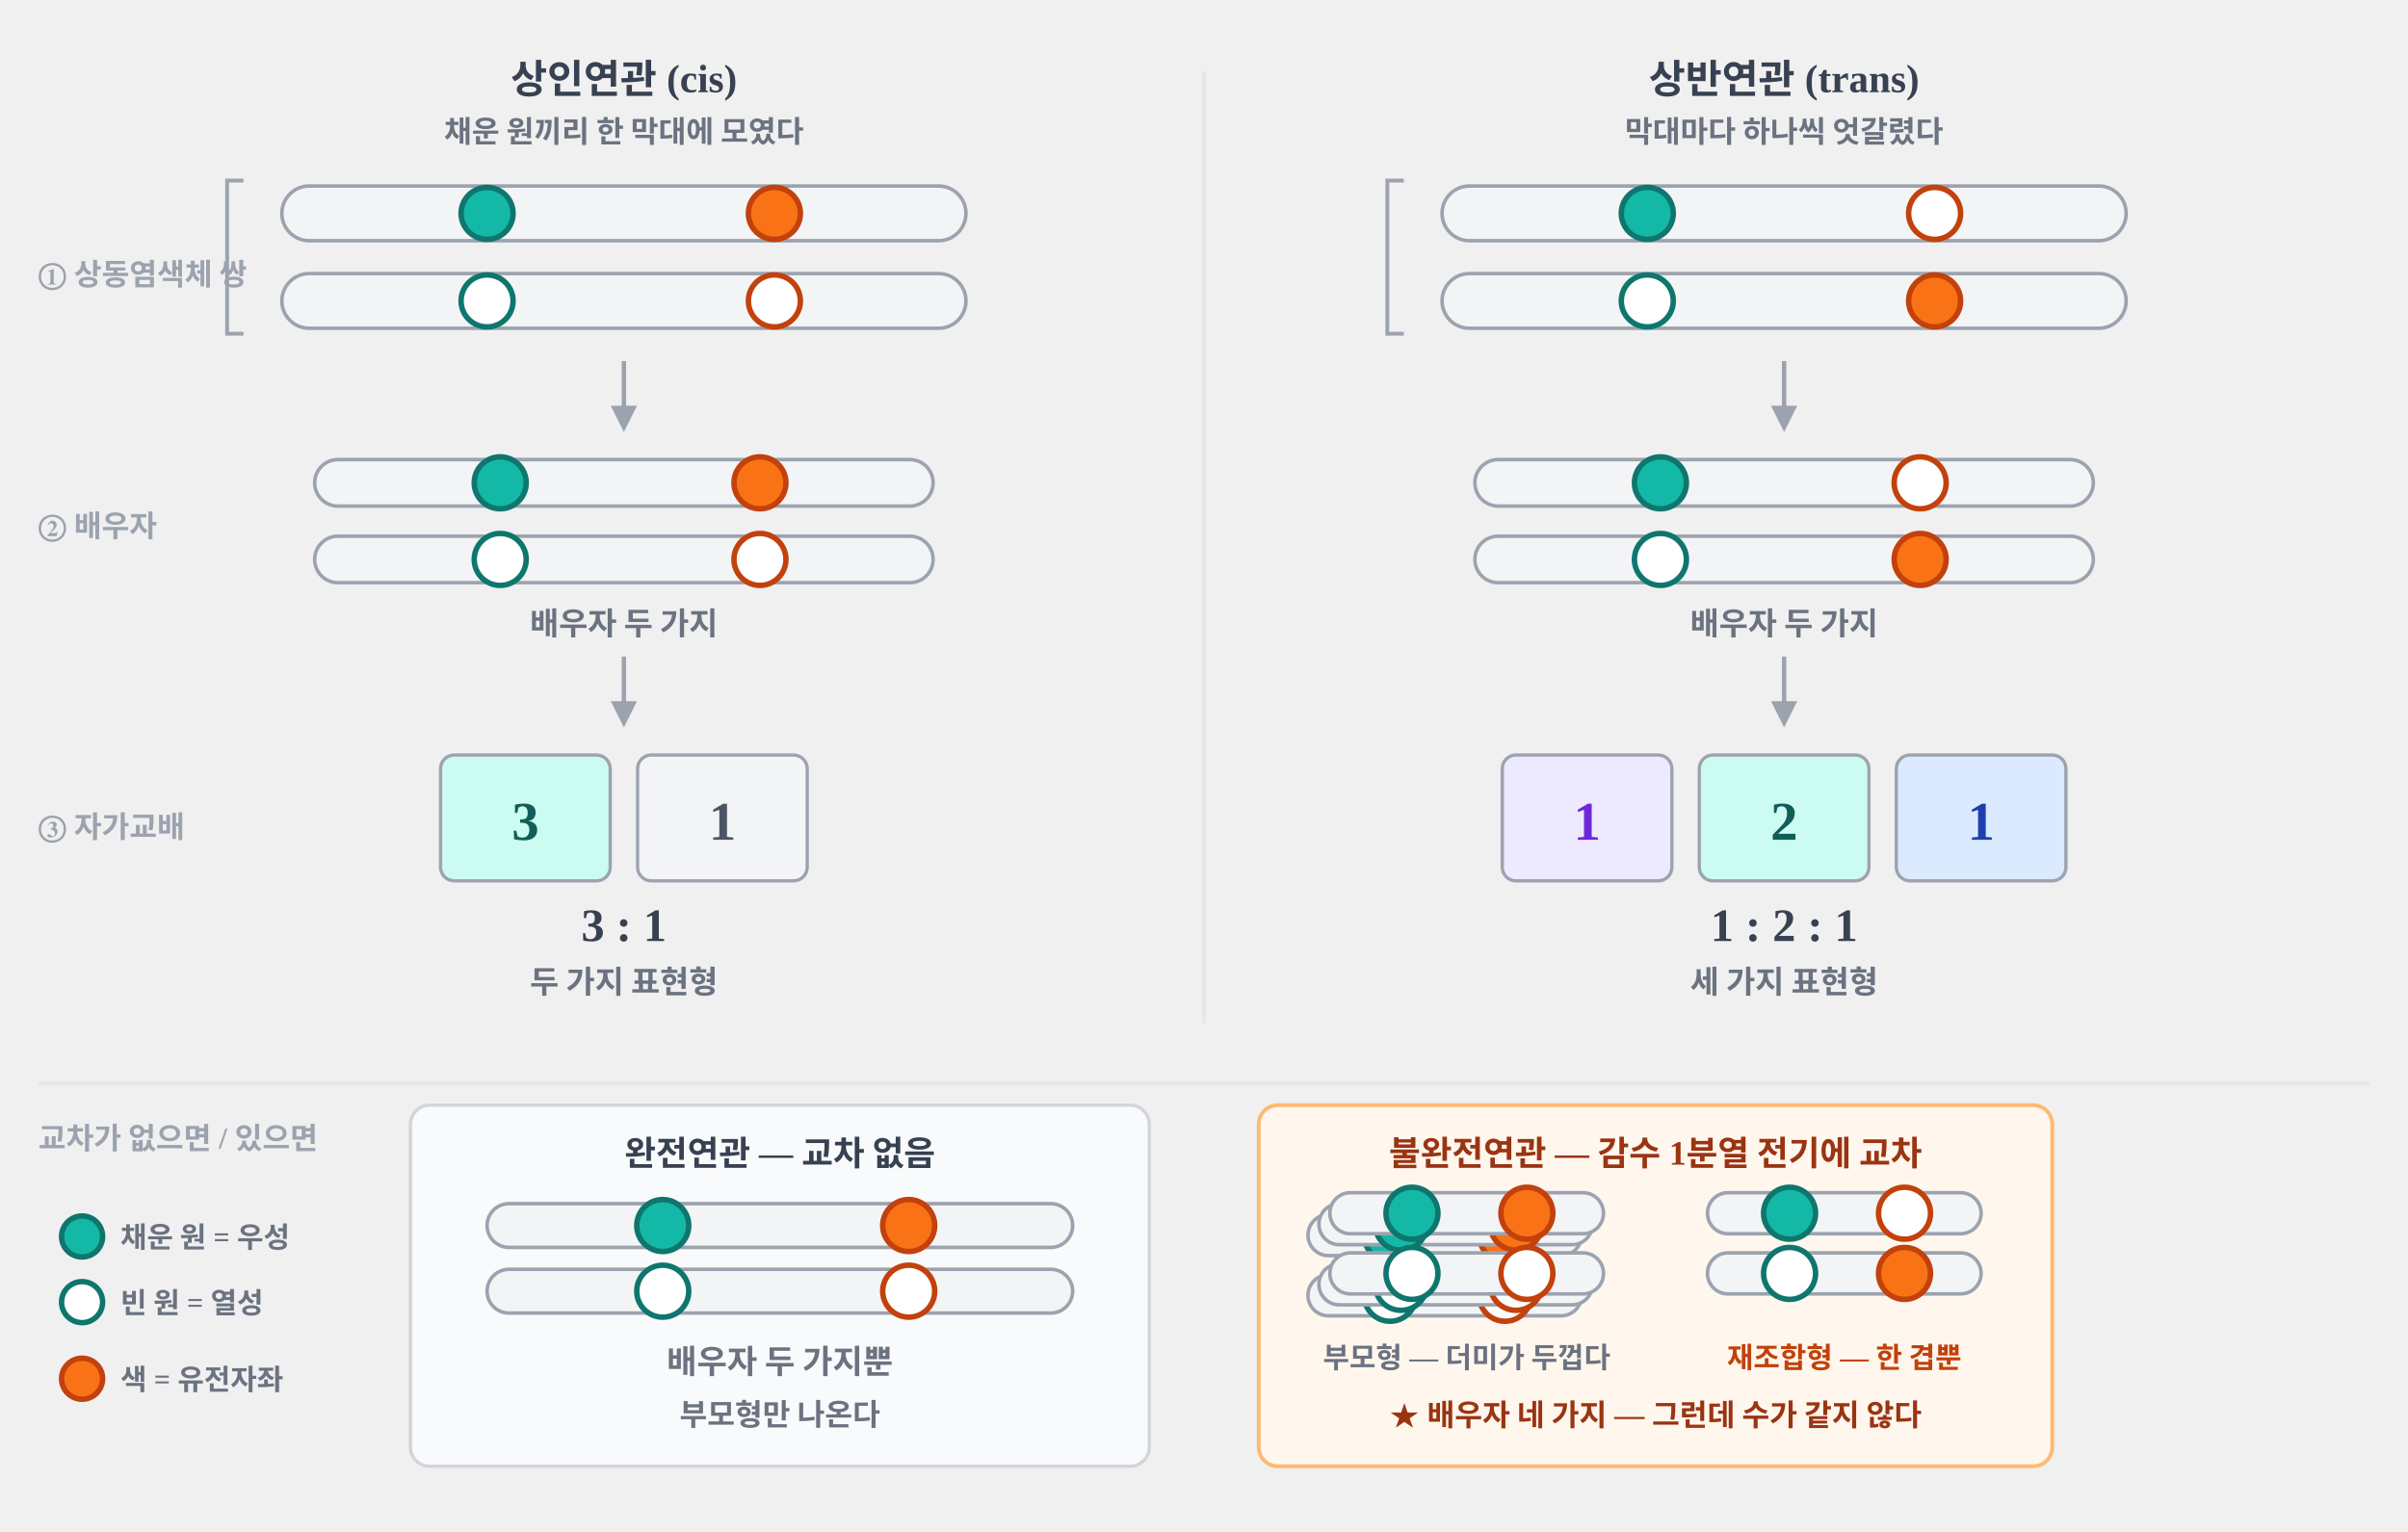
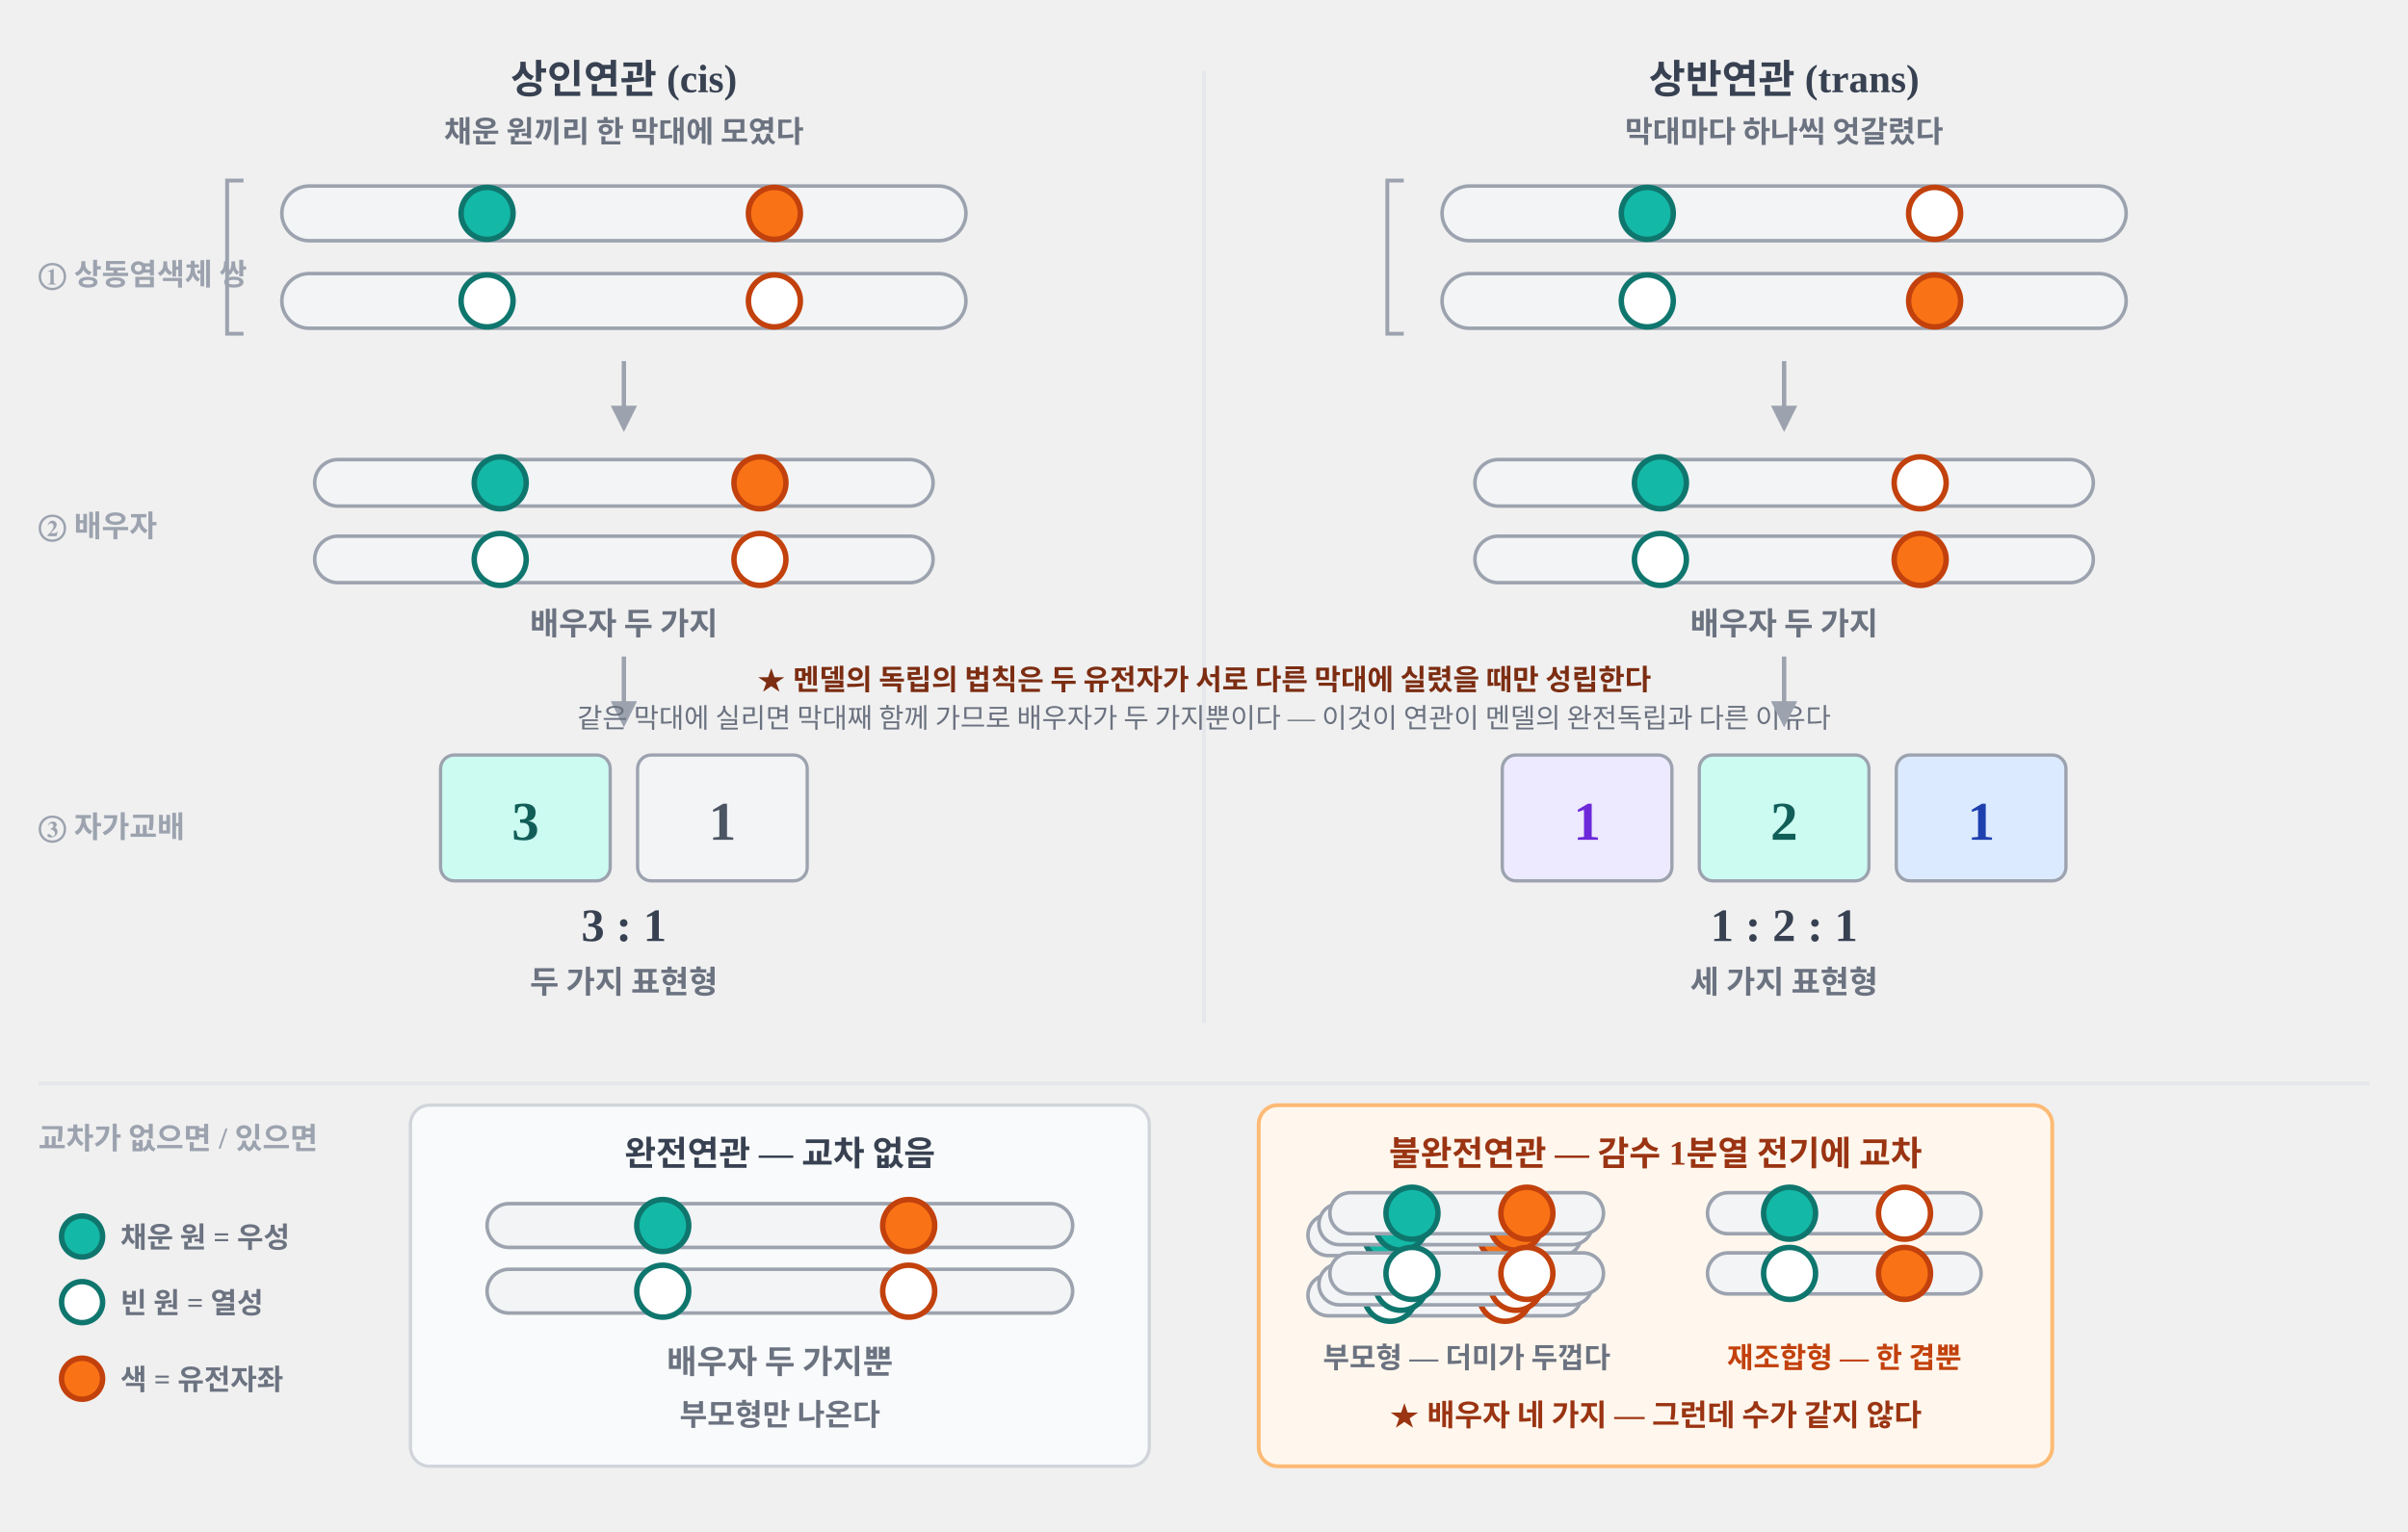
<svg viewBox="0 0 880 560" role="img" aria-labelledby="td5 dd5">
  <defs>
    <marker id="ar" viewBox="0 0 10 10" refX="8" refY="5" markerWidth="6" markerHeight="6" orient="auto">
      <path d="M0 0 L10 5 L0 10 z" fill="#9CA3AF" />
    </marker>
  </defs>
  <text x="228" y="34" text-anchor="middle" font-size="14.5" font-weight="700" fill="#374151">상인연관 (cis)</text>
  <text x="228" y="52" text-anchor="middle" font-size="11" font-weight="700" fill="#6B7280">채운 원끼리 한 막대에 모였다</text>
  <text x="652" y="34" text-anchor="middle" font-size="14.5" font-weight="700" fill="#374151">상반연관 (trans)</text>
  <text x="652" y="52" text-anchor="middle" font-size="11" font-weight="700" fill="#6B7280">막대마다 하나씩 엇갈렸다</text>
  <line x1="440" y1="26" x2="440" y2="374" stroke="#E5E7EB" stroke-width="1.4" />
  <text x="14" y="104" text-anchor="start" font-size="11" font-weight="700" fill="#9CA3AF">① 상동염색체 쌍</text>
  <text x="14" y="196" text-anchor="start" font-size="11" font-weight="700" fill="#9CA3AF">② 배우자</text>
  <text x="14" y="306" text-anchor="start" font-size="11" font-weight="700" fill="#9CA3AF">③ 자가교배</text>
  <rect x="103" y="68" width="250" height="20" rx="10" fill="#F3F4F6" stroke="#9CA3AF" stroke-width="1.3" />
  <circle cx="178" cy="78" r="9.5" fill="#14B8A6" stroke="#0F766E" stroke-width="2" />
  <circle cx="283" cy="78" r="9.5" fill="#F97316" stroke="#C2410C" stroke-width="2" />
  <rect x="103" y="100" width="250" height="20" rx="10" fill="#F3F4F6" stroke="#9CA3AF" stroke-width="1.3" />
  <circle cx="178" cy="110" r="9.5" fill="#FFFFFF" stroke="#0F766E" stroke-width="2" />
  <circle cx="283" cy="110" r="9.5" fill="#FFFFFF" stroke="#C2410C" stroke-width="2" />
  <path d="M89 66 L83 66 L83 122 L89 122" fill="none" stroke="#9CA3AF" stroke-width="1.4" />
  <path d="M228 132 L228 156" stroke="#9CA3AF" stroke-width="1.6" fill="none" marker-end="url(#ar)" />
  <rect x="115" y="168" width="226" height="17" rx="8.5" fill="#F3F4F6" stroke="#9CA3AF" stroke-width="1.3" />
  <circle cx="182.8" cy="176.5" r="9.5" fill="#14B8A6" stroke="#0F766E" stroke-width="2" />
  <circle cx="277.72" cy="176.5" r="9.5" fill="#F97316" stroke="#C2410C" stroke-width="2" />
  <rect x="115" y="196" width="226" height="17" rx="8.5" fill="#F3F4F6" stroke="#9CA3AF" stroke-width="1.3" />
  <circle cx="182.8" cy="204.5" r="9.5" fill="#FFFFFF" stroke="#0F766E" stroke-width="2" />
  <circle cx="277.72" cy="204.5" r="9.5" fill="#FFFFFF" stroke="#C2410C" stroke-width="2" />
  <text x="228" y="232" text-anchor="middle" font-size="11.5" font-weight="700" fill="#6B7280">배우자 두 가지</text>
  <path d="M228 240 L228 264" stroke="#9CA3AF" stroke-width="1.6" fill="none" marker-end="url(#ar)" />
+   <text x="440" y="252" text-anchor="middle" font-size="10.5" font-weight="700" fill="#7C2D12">★ 멘델의 독립의 법칙은 두 유전자가 서로 다른 막대에 실렸을 때만 성립한다</text>
+   <text x="440" y="266" text-anchor="middle" font-size="10" fill="#6B7280">같은 막대에 실리면 막대째 함께 가므로 배우자가 두 가지뿐이다 — 이것이 연관이 멘델의 완전독립과 다른 이유다</text>
  <rect x="161" y="276" width="62" height="46" rx="5" fill="#CCFBF1" stroke="#9CA3AF" stroke-width="1.2" />
  <text x="192" y="307" text-anchor="middle" font-size="20" font-weight="700" fill="#115E59">3</text>
  <rect x="233" y="276" width="62" height="46" rx="5" fill="#F3F4F6" stroke="#9CA3AF" stroke-width="1.2" />
  <text x="264" y="307" text-anchor="middle" font-size="20" font-weight="700" fill="#4B5563">1</text>
  <text x="228" y="344" text-anchor="middle" font-size="17" font-weight="700" fill="#374151">3 : 1</text>
  <text x="228" y="363" text-anchor="middle" font-size="11.5" font-weight="700" fill="#6B7280">두 가지 표현형</text>
  <rect x="527" y="68" width="250" height="20" rx="10" fill="#F3F4F6" stroke="#9CA3AF" stroke-width="1.3" />
  <circle cx="602" cy="78" r="9.5" fill="#14B8A6" stroke="#0F766E" stroke-width="2" />
  <circle cx="707" cy="78" r="9.5" fill="#FFFFFF" stroke="#C2410C" stroke-width="2" />
  <rect x="527" y="100" width="250" height="20" rx="10" fill="#F3F4F6" stroke="#9CA3AF" stroke-width="1.3" />
  <circle cx="602" cy="110" r="9.5" fill="#FFFFFF" stroke="#0F766E" stroke-width="2" />
  <circle cx="707" cy="110" r="9.5" fill="#F97316" stroke="#C2410C" stroke-width="2" />
  <path d="M513 66 L507 66 L507 122 L513 122" fill="none" stroke="#9CA3AF" stroke-width="1.4" />
  <path d="M652 132 L652 156" stroke="#9CA3AF" stroke-width="1.6" fill="none" marker-end="url(#ar)" />
  <rect x="539" y="168" width="226" height="17" rx="8.5" fill="#F3F4F6" stroke="#9CA3AF" stroke-width="1.3" />
  <circle cx="606.8" cy="176.5" r="9.5" fill="#14B8A6" stroke="#0F766E" stroke-width="2" />
  <circle cx="701.72" cy="176.5" r="9.5" fill="#FFFFFF" stroke="#C2410C" stroke-width="2" />
  <rect x="539" y="196" width="226" height="17" rx="8.5" fill="#F3F4F6" stroke="#9CA3AF" stroke-width="1.3" />
  <circle cx="606.8" cy="204.5" r="9.5" fill="#FFFFFF" stroke="#0F766E" stroke-width="2" />
  <circle cx="701.72" cy="204.5" r="9.5" fill="#F97316" stroke="#C2410C" stroke-width="2" />
  <text x="652" y="232" text-anchor="middle" font-size="11.5" font-weight="700" fill="#6B7280">배우자 두 가지</text>
  <path d="M652 240 L652 264" stroke="#9CA3AF" stroke-width="1.6" fill="none" marker-end="url(#ar)" />
  <rect x="549" y="276" width="62" height="46" rx="5" fill="#EDE9FE" stroke="#9CA3AF" stroke-width="1.2" />
  <text x="580" y="307" text-anchor="middle" font-size="20" font-weight="700" fill="#6D28D9">1</text>
  <rect x="621" y="276" width="62" height="46" rx="5" fill="#CCFBF1" stroke="#9CA3AF" stroke-width="1.2" />
  <text x="652" y="307" text-anchor="middle" font-size="20" font-weight="700" fill="#115E59">2</text>
  <rect x="693" y="276" width="62" height="46" rx="5" fill="#DBEAFE" stroke="#9CA3AF" stroke-width="1.2" />
  <text x="724" y="307" text-anchor="middle" font-size="20" font-weight="700" fill="#1E40AF">1</text>
  <text x="652" y="344" text-anchor="middle" font-size="17" font-weight="700" fill="#374151">1 : 2 : 1</text>
  <text x="652" y="363" text-anchor="middle" font-size="11.5" font-weight="700" fill="#6B7280">세 가지 표현형</text>
  <line x1="14" y1="396" x2="866" y2="396" stroke="#E5E7EB" stroke-width="1.4" />
  <text x="14" y="420" text-anchor="start" font-size="11" font-weight="700" fill="#9CA3AF">교차가 없으면 / 있으면</text>
  <rect x="150" y="404" width="270" height="132" rx="7" fill="#F9FAFB" stroke="#D1D5DB" stroke-width="1.2" />
  <text x="285" y="426" text-anchor="middle" font-size="12.5" font-weight="700" fill="#374151">완전연관 — 교차 없음</text>
  <rect x="178" y="440" width="214" height="16" rx="8" fill="#F3F4F6" stroke="#9CA3AF" stroke-width="1.3" />
  <circle cx="242.2" cy="448" r="9.5" fill="#14B8A6" stroke="#0F766E" stroke-width="2" />
  <circle cx="332.08" cy="448" r="9.5" fill="#F97316" stroke="#C2410C" stroke-width="2" />
  <rect x="178" y="464" width="214" height="16" rx="8" fill="#F3F4F6" stroke="#9CA3AF" stroke-width="1.3" />
  <circle cx="242.2" cy="472" r="9.5" fill="#FFFFFF" stroke="#0F766E" stroke-width="2" />
  <circle cx="332.08" cy="472" r="9.5" fill="#FFFFFF" stroke="#C2410C" stroke-width="2" />
  <text x="285" y="502" text-anchor="middle" font-size="12" font-weight="700" fill="#6B7280">배우자 두 가지뿐</text>
  <text x="285" y="521" text-anchor="middle" font-size="11" font-weight="700" fill="#6B7280">부모형만 나온다</text>
  <rect x="460" y="404" width="290" height="132" rx="7" fill="#FFF7ED" stroke="#FDBA74" stroke-width="1.4" />
  <text x="605" y="426" text-anchor="middle" font-size="12.5" font-weight="700" fill="#9A3412">불완전연관 — 감수 1분열 전기에 교차</text>
  <rect x="478" y="444" width="100" height="15" rx="7.5" fill="#F3F4F6" stroke="#9CA3AF" stroke-width="1.3" />
  <circle cx="508" cy="451.5" r="9.5" fill="#14B8A6" stroke="#0F766E" stroke-width="2" />
  <circle cx="550" cy="451.5" r="9.5" fill="#F97316" stroke="#C2410C" stroke-width="2" />
  <rect x="478" y="466" width="100" height="15" rx="7.5" fill="#F3F4F6" stroke="#9CA3AF" stroke-width="1.3" />
  <circle cx="508" cy="473.5" r="9.5" fill="#FFFFFF" stroke="#0F766E" stroke-width="2" />
  <circle cx="550" cy="473.5" r="9.5" fill="#FFFFFF" stroke="#C2410C" stroke-width="2" />
  <rect x="482" y="440" width="100" height="15" rx="7.5" fill="#F3F4F6" stroke="#9CA3AF" stroke-width="1.3" />
  <circle cx="512" cy="447.5" r="9.5" fill="#14B8A6" stroke="#0F766E" stroke-width="2" />
  <circle cx="554" cy="447.5" r="9.5" fill="#F97316" stroke="#C2410C" stroke-width="2" />
  <rect x="482" y="462" width="100" height="15" rx="7.5" fill="#F3F4F6" stroke="#9CA3AF" stroke-width="1.3" />
  <circle cx="512" cy="469.5" r="9.5" fill="#FFFFFF" stroke="#0F766E" stroke-width="2" />
  <circle cx="554" cy="469.5" r="9.5" fill="#FFFFFF" stroke="#C2410C" stroke-width="2" />
  <rect x="486" y="436" width="100" height="15" rx="7.5" fill="#F3F4F6" stroke="#9CA3AF" stroke-width="1.3" />
  <circle cx="516" cy="443.5" r="9.5" fill="#14B8A6" stroke="#0F766E" stroke-width="2" />
  <circle cx="558" cy="443.5" r="9.5" fill="#F97316" stroke="#C2410C" stroke-width="2" />
  <rect x="486" y="458" width="100" height="15" rx="7.5" fill="#F3F4F6" stroke="#9CA3AF" stroke-width="1.3" />
  <circle cx="516" cy="465.5" r="9.5" fill="#FFFFFF" stroke="#0F766E" stroke-width="2" />
  <circle cx="558" cy="465.5" r="9.5" fill="#FFFFFF" stroke="#C2410C" stroke-width="2" />
  <text x="536" y="500" text-anchor="middle" font-size="10.5" font-weight="700" fill="#6B7280">부모형 — 더미가 두껍다</text>
  <rect x="624" y="436" width="100" height="15" rx="7.5" fill="#F3F4F6" stroke="#9CA3AF" stroke-width="1.3" />
  <circle cx="654" cy="443.5" r="9.5" fill="#14B8A6" stroke="#0F766E" stroke-width="2" />
  <circle cx="696" cy="443.5" r="9.5" fill="#FFFFFF" stroke="#C2410C" stroke-width="2" />
  <rect x="624" y="458" width="100" height="15" rx="7.5" fill="#F3F4F6" stroke="#9CA3AF" stroke-width="1.3" />
  <circle cx="654" cy="465.5" r="9.5" fill="#FFFFFF" stroke="#0F766E" stroke-width="2" />
  <circle cx="696" cy="465.5" r="9.5" fill="#F97316" stroke="#C2410C" stroke-width="2" />
  <text x="674" y="500" text-anchor="middle" font-size="10.5" font-weight="700" fill="#C2410C">재조합형 — 한 겹뿐</text>
  <text x="605" y="521" text-anchor="middle" font-size="11" font-weight="700" fill="#9A3412">★ 배우자 네 가지 — 그런데 수가 같지 않다</text>
  <g>
    <circle cx="30" cy="452" r="7.5" fill="#14B8A6" stroke="#0F766E" stroke-width="2" />
    <circle cx="30" cy="476" r="7.5" fill="#FFFFFF" stroke="#0F766E" stroke-width="2" />
    <text x="44" y="456" text-anchor="start" font-size="10.5" font-weight="700" fill="#6B7280">채운 원 = 우성</text>
    <text x="44" y="480" text-anchor="start" font-size="10.5" font-weight="700" fill="#6B7280">빈 원 = 열성</text>
    <circle cx="30" cy="504" r="7.5" fill="#F97316" stroke="#C2410C" stroke-width="2" />
    <text x="44" y="508" text-anchor="start" font-size="10.5" font-weight="700" fill="#6B7280">색 = 유전자좌</text>
  </g>
</svg>
